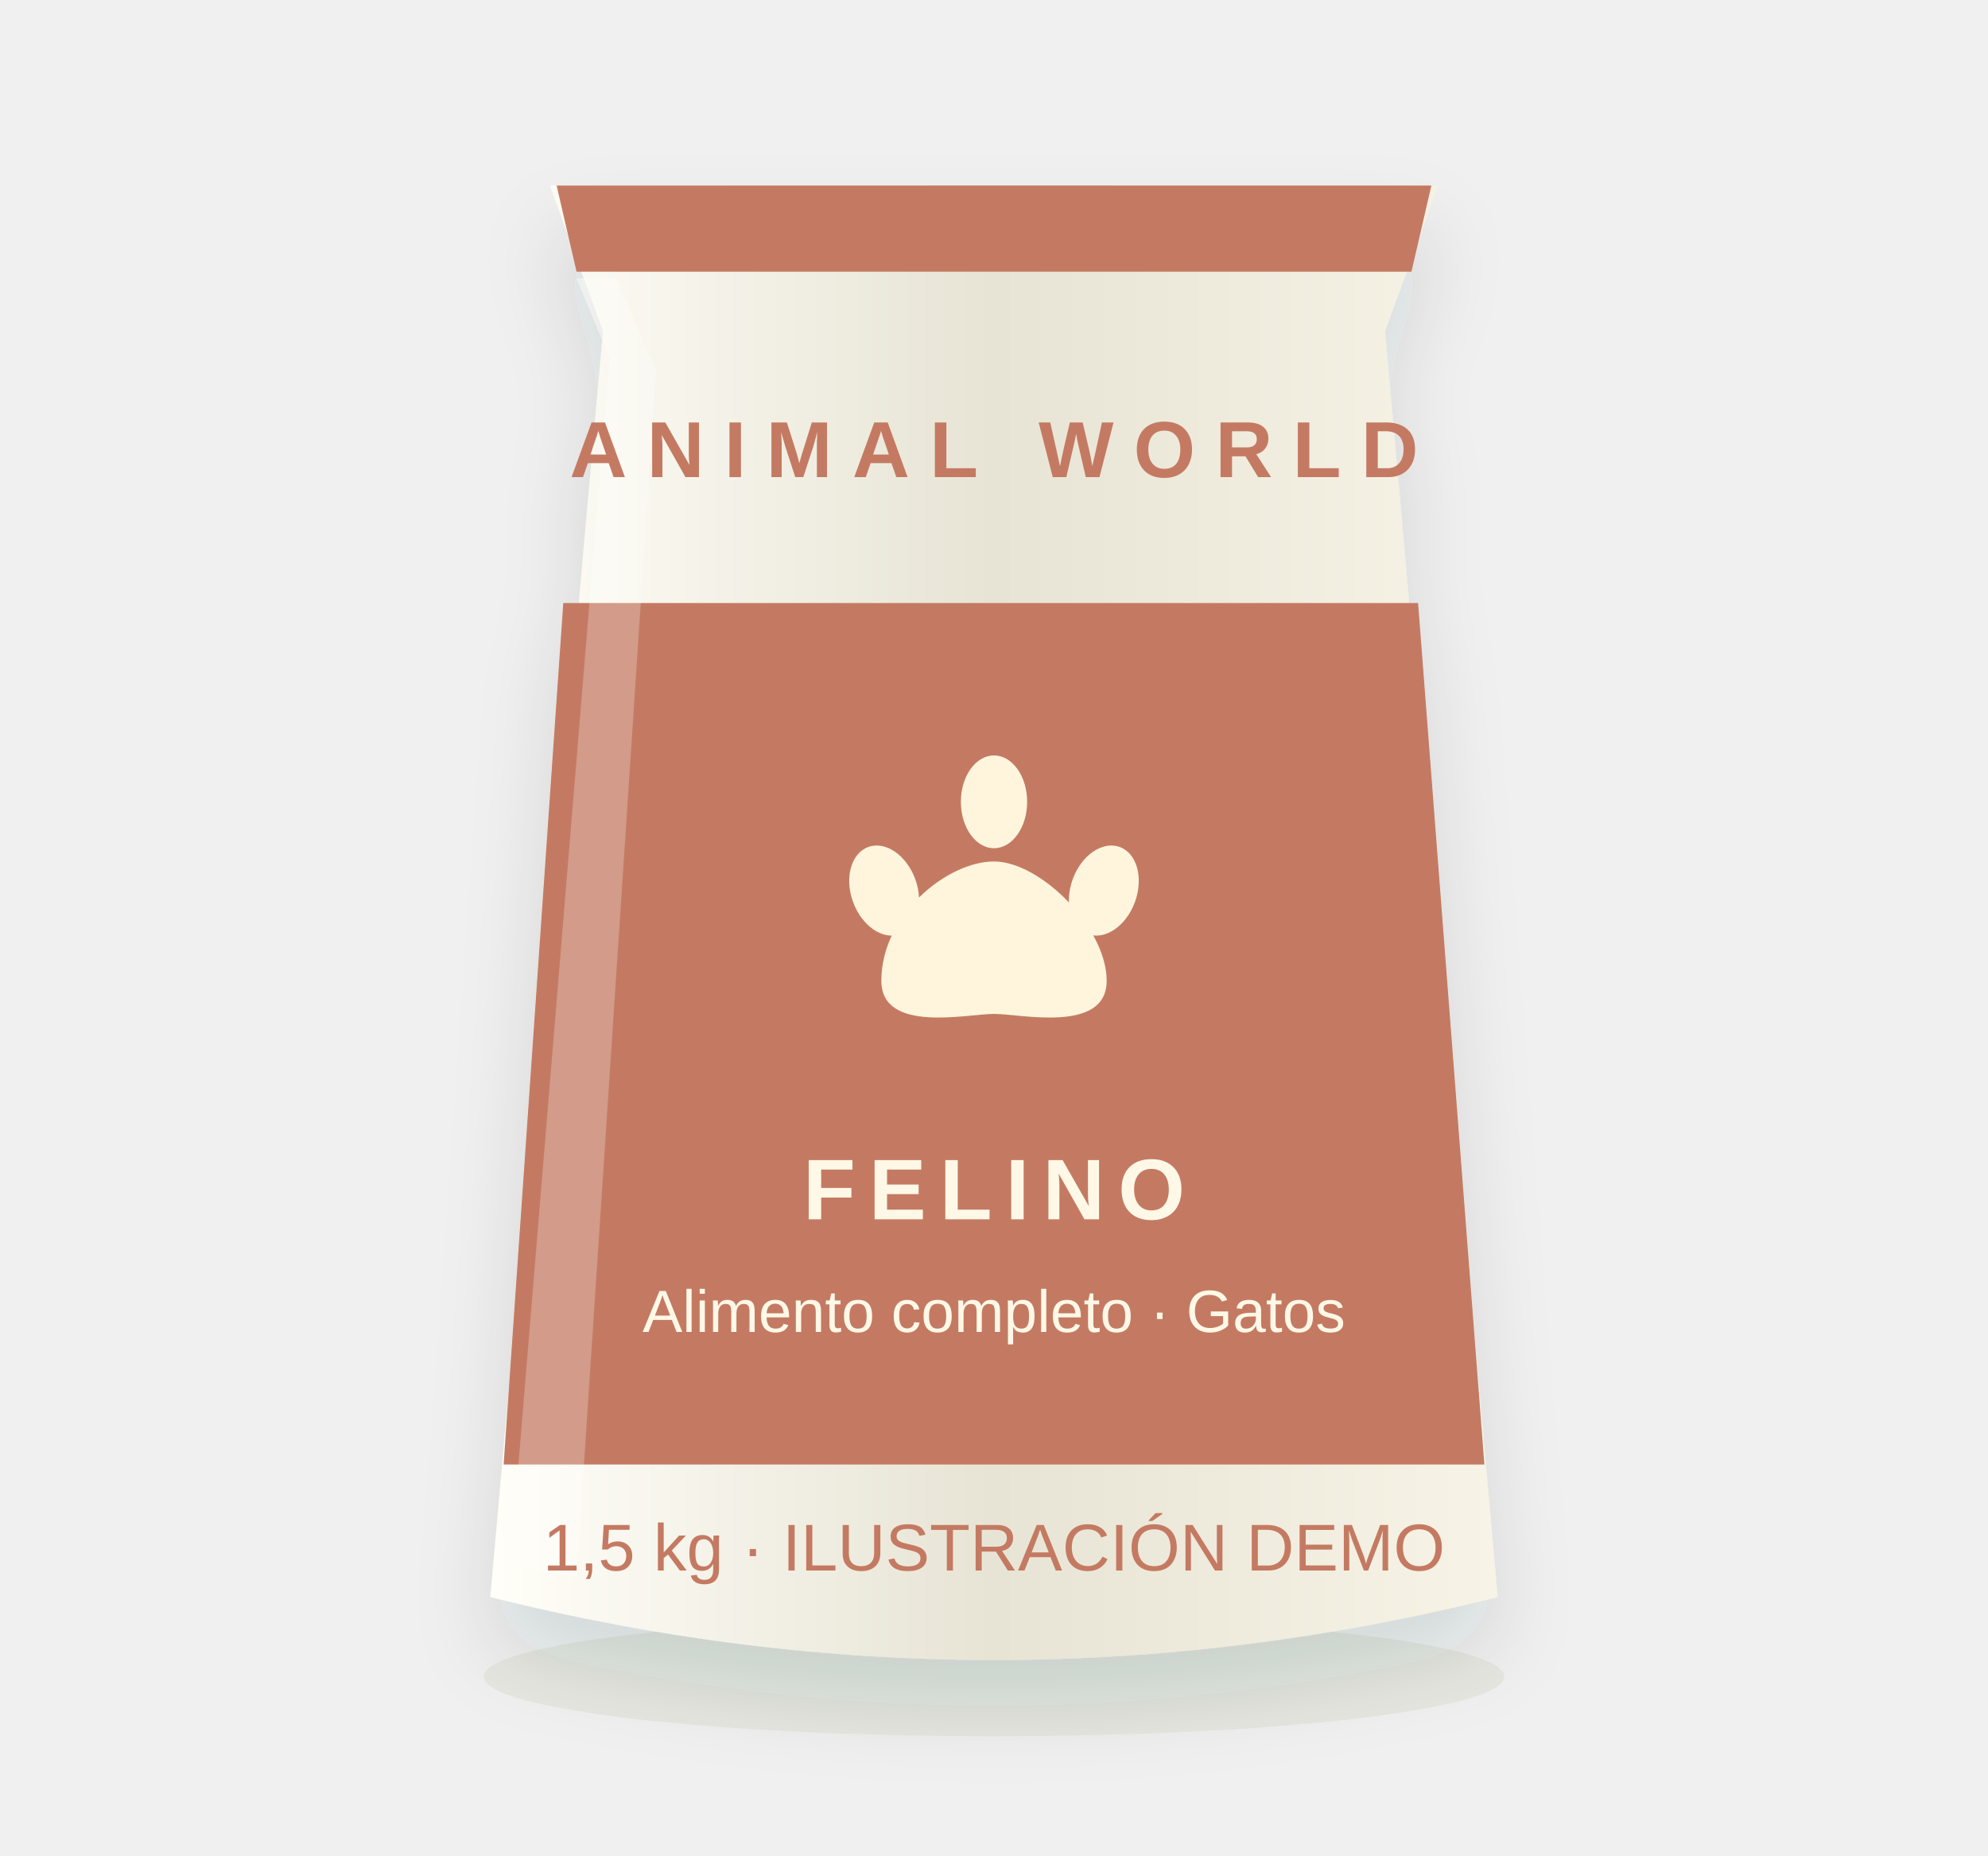
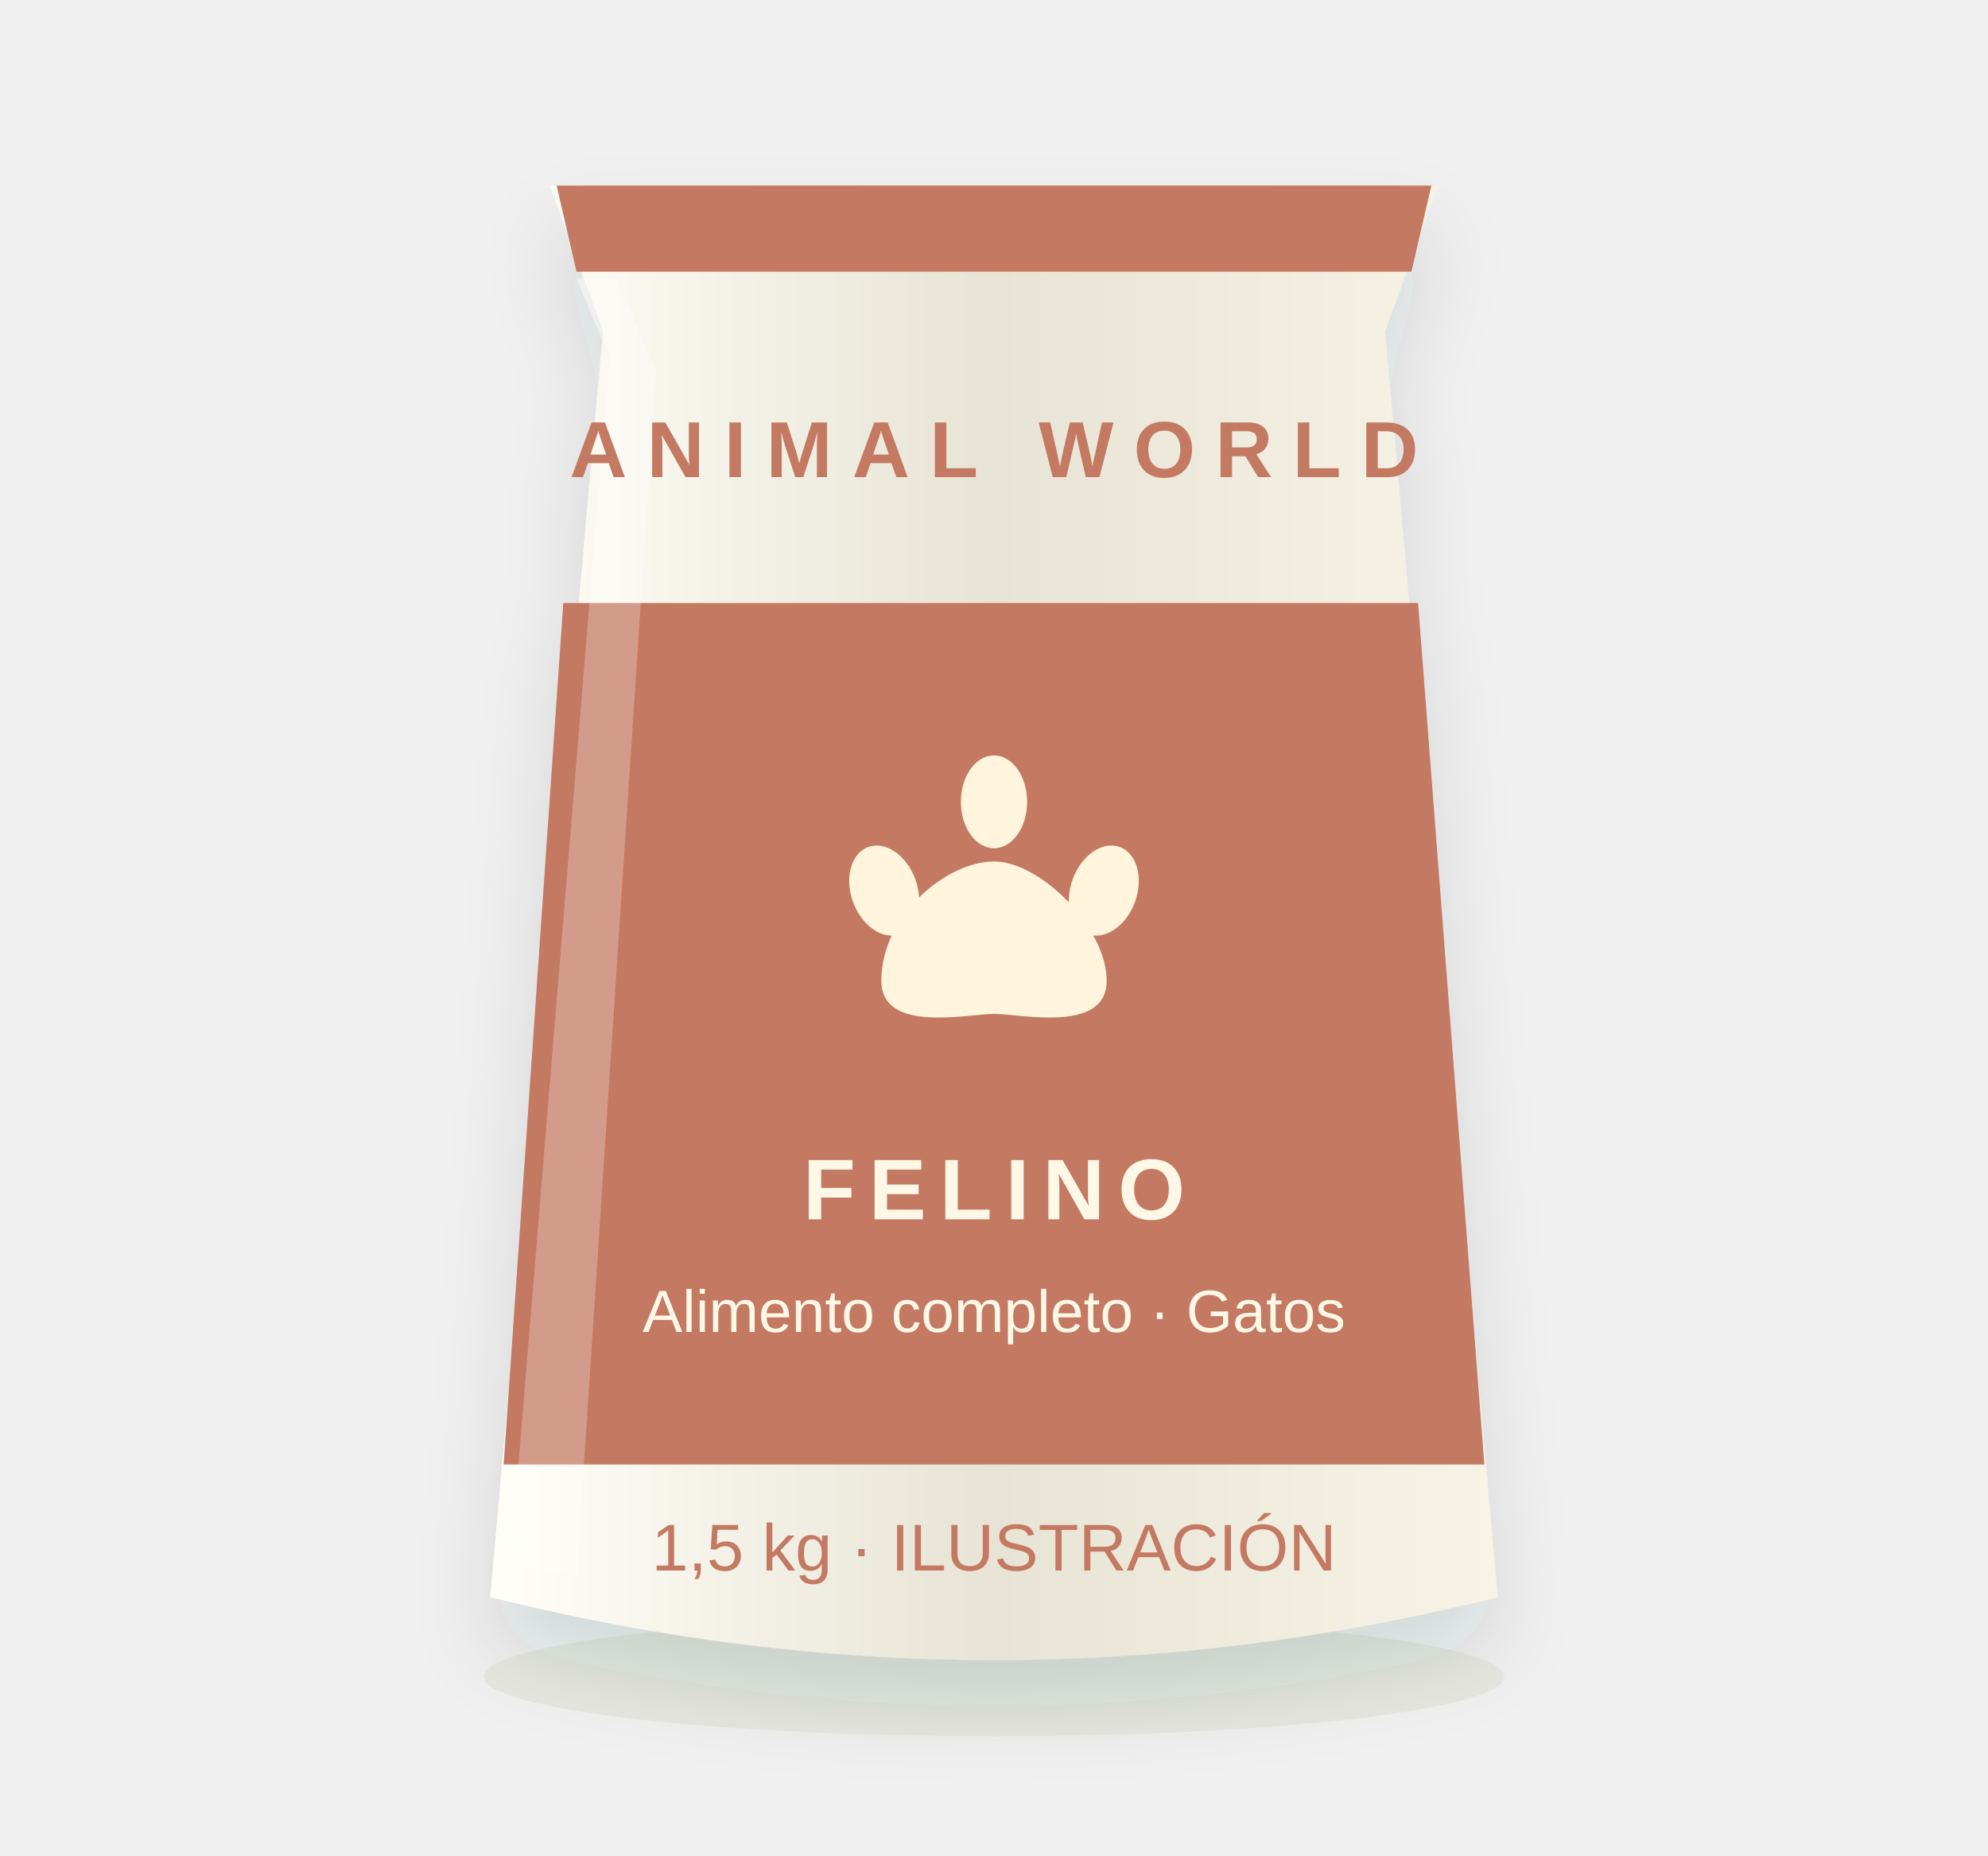
<svg xmlns="http://www.w3.org/2000/svg" width="300" height="280" viewBox="0 0 300 280">
  <defs>
    <linearGradient id="paper">
      <stop stop-color="#fffef8" />
      <stop offset=".5" stop-color="#e7e4d5" />
      <stop offset="1" stop-color="#f7f3e6" />
    </linearGradient>
    <linearGradient id="shade">
      <stop stop-color="#ffffff" stop-opacity=".25" />
      <stop offset="1" stop-color="#000000" stop-opacity=".12" />
    </linearGradient>
    <filter id="shadow">
      <feDropShadow dx="0" dy="7" stdDeviation="6" flood-color="#283c2b" flood-opacity=".12" />
    </filter>
  </defs>
  <ellipse cx="150" cy="253" rx="77" ry="9" fill="#d6dccb" opacity=".45" />
  <g filter="url(#shadow)">
    <path d="M83 28h134l-8 22 17 191q-76 19-152 0L91 50Z" fill="url(#paper)" />
    <path d="M84 28h132l-3 13H87Z" fill="#c47a62" />
    <path d="M85 91h129l10 130H76Z" fill="#c47a62" />
    <path d="m87 42 5 12-15 182 10 2 12-182-6-14Z" fill="#fff" opacity=".25" />
    <text x="150" y="72" fill="#c47a62" font-family="Arial,sans-serif" font-size="12" text-anchor="middle" font-weight="bold" letter-spacing="3">ANIMAL WORLD</text>
    <g transform="translate(150 139)" color="#fff5dd">
      <g fill="currentColor">
        <ellipse cx="-14" cy="-10" rx="5" ry="7" transform="rotate(-20)" />
        <ellipse cx="0" cy="-18" rx="5" ry="7" />
        <ellipse cx="14" cy="-10" rx="5" ry="7" transform="rotate(20)" />
        <path d="M-17 9C-17-1-7-9 0-9s17 10 17 18S4 14 0 14s-17 3-17-5Z" />
      </g>
    </g>
    <text x="150" y="184" fill="#fff8e7" font-family="Arial,sans-serif" font-size="13" font-weight="bold" text-anchor="middle" letter-spacing="2">FELINO</text>
    <text x="150" y="201" fill="#fff8e7" font-family="Arial,sans-serif" font-size="9" text-anchor="middle">Alimento completo · Gatos</text>
-     <text x="150" y="237" fill="#c47a62" font-family="Arial,sans-serif" font-size="10" text-anchor="middle">1,5 kg · ILUSTRACIÓN DEMO</text>
+     <text x="150" y="237" fill="#c47a62" font-family="Arial,sans-serif" font-size="10" text-anchor="middle">1,5 kg · ILUSTRACIÓN</text>
  </g>
</svg>
